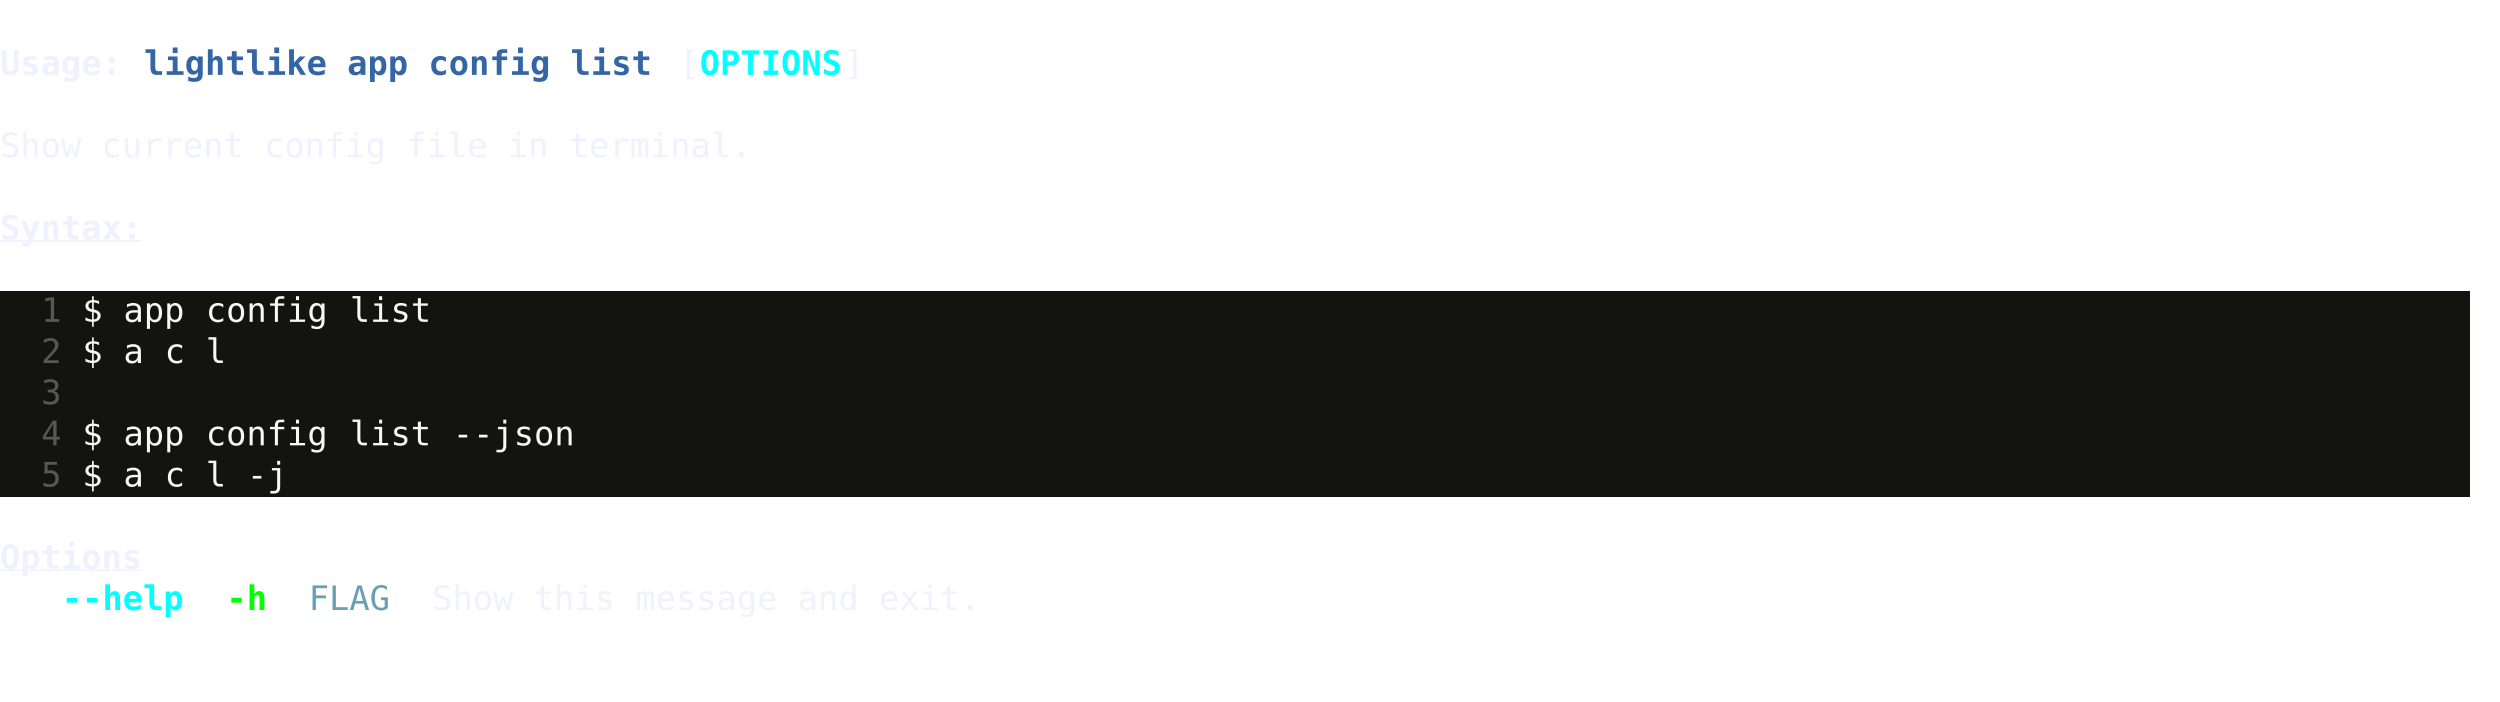
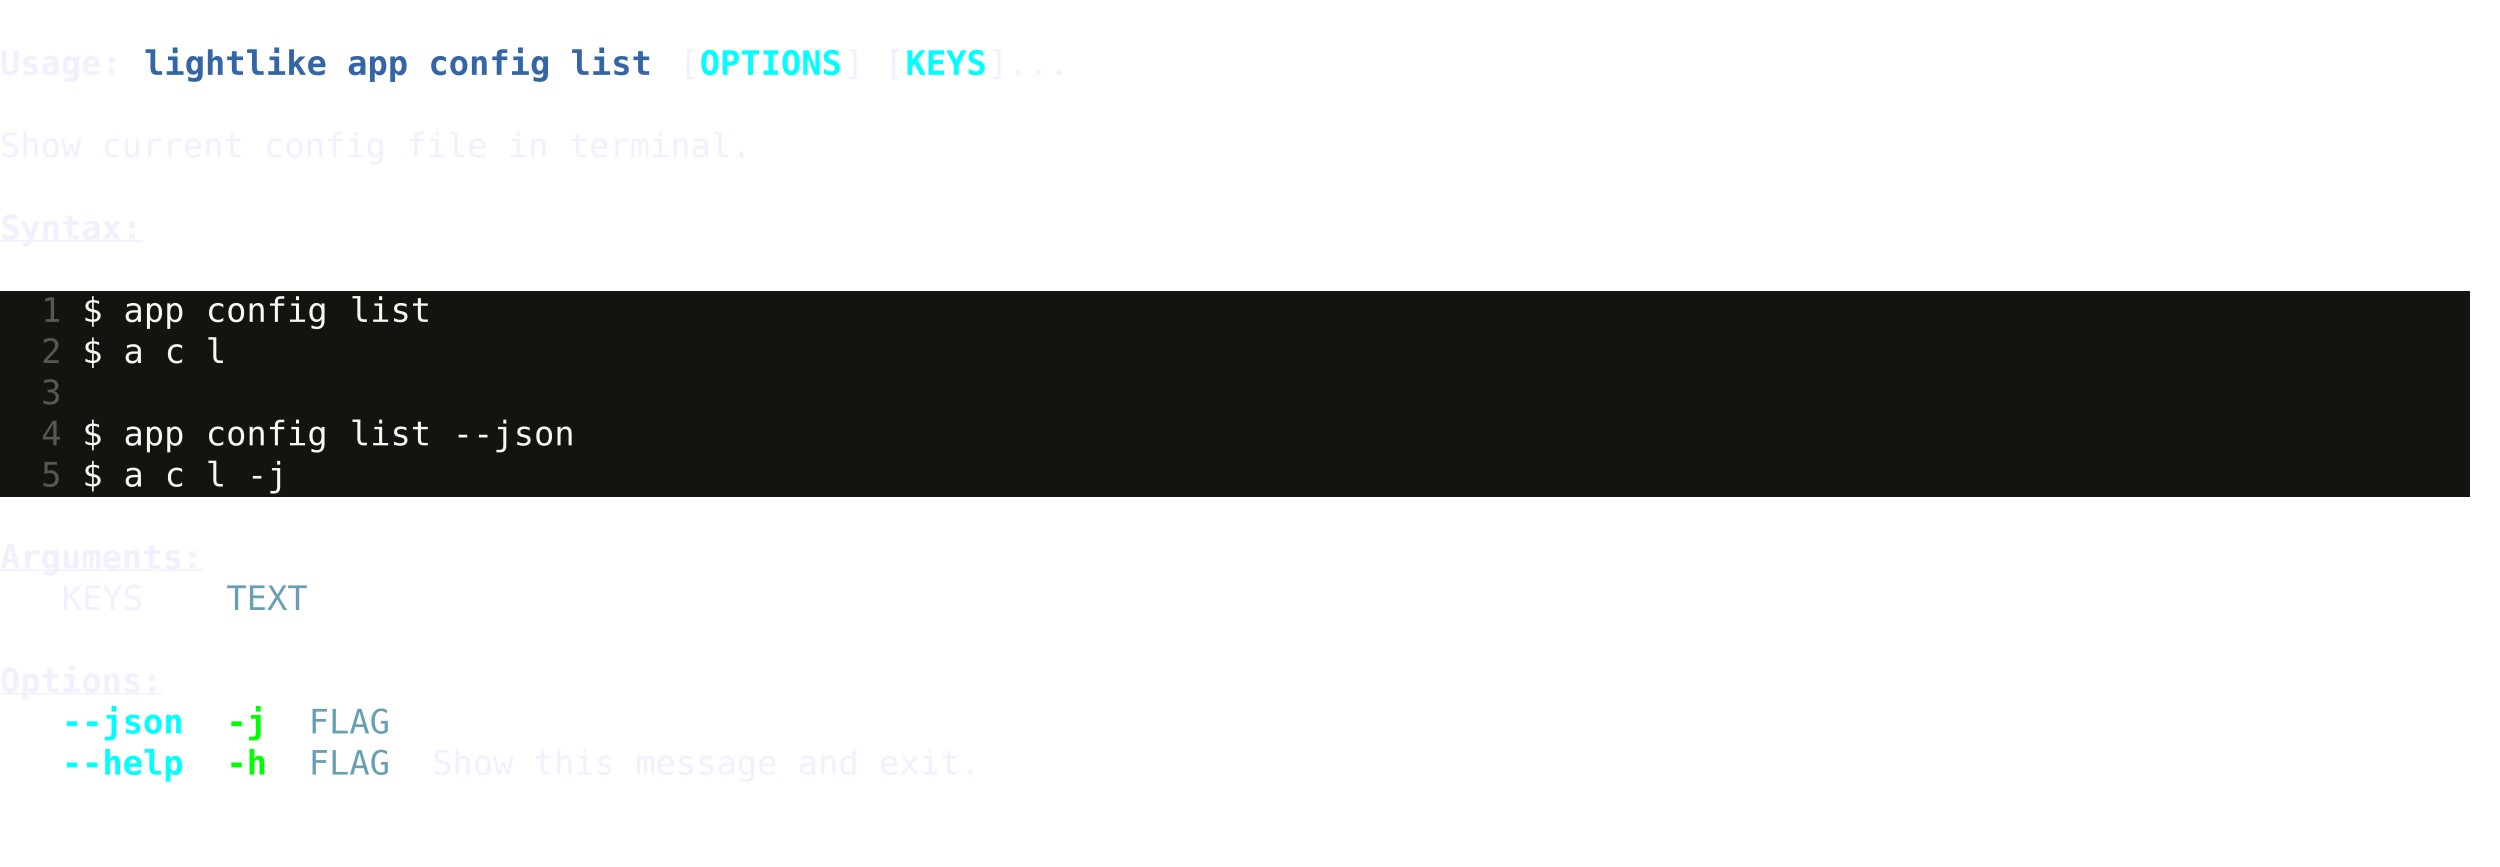
- <svg xmlns="http://www.w3.org/2000/svg" class="rich-terminal" viewBox="0 0 1482 416.0">
+ <svg xmlns="http://www.w3.org/2000/svg" class="rich-terminal" viewBox="0 0 1482 513.6">
  <style>

    @font-face {
        font-family: "Fira Code";
        src: local("FiraCode-Regular"),
                url("https://cdnjs.cloudflare.com/ajax/libs/firacode/6.2.0/woff2/FiraCode-Regular.woff2") format("woff2"),
                url("https://cdnjs.cloudflare.com/ajax/libs/firacode/6.2.0/woff/FiraCode-Regular.woff") format("woff");
        font-style: normal;
        font-weight: 400;
    }
    @font-face {
        font-family: "Fira Code";
        src: local("FiraCode-Bold"),
                url("https://cdnjs.cloudflare.com/ajax/libs/firacode/6.2.0/woff2/FiraCode-Bold.woff2") format("woff2"),
                url("https://cdnjs.cloudflare.com/ajax/libs/firacode/6.2.0/woff/FiraCode-Bold.woff") format("woff");
        font-style: bold;
        font-weight: 700;
    }

    .lightlike-cli-823133746-matrix {
        font-family: Fira Code, monospace;
        font-size: 20px;
-         line-height: 24.4px;
-         font-variant-east-asian: full-width;
    }

    .lightlike-cli-823133746-title {
        font-size: 18px;
        font-weight: bold;
-         font-family: arial;
    }

    .lightlike-cli-823133746-r1 { fill: #c5c8c6 }
.lightlike-cli-823133746-r2 { fill: #f0f0ff;font-weight: bold }
.lightlike-cli-823133746-r3 { fill: #f0f0ff }
.lightlike-cli-823133746-r4 { fill: #3465a4;font-weight: bold }
.lightlike-cli-823133746-r5 { fill: #00ffff;font-weight: bold }
.lightlike-cli-823133746-r6 { fill: #f0f0ff;font-weight: bold;text-decoration: underline; }
.lightlike-cli-823133746-r7 { fill: #e1e1db;font-weight: bold }
.lightlike-cli-823133746-r8 { fill: #575753 }
.lightlike-cli-823133746-r9 { fill: #f8f8f2 }
- .lightlike-cli-823133746-r10 { fill: #00ff00;font-weight: bold }
- .lightlike-cli-823133746-r11 { fill: #68a0b3 }
+ .lightlike-cli-823133746-r10 { fill: #68a0b3 }
+ .lightlike-cli-823133746-r11 { fill: #00ff00;font-weight: bold }
    </style>
  <defs>
    <clipPath id="lightlike-cli-823133746-clip-terminal">
-       <rect x="0" y="0" width="1463.0" height="365.0" />
+       <rect x="0" y="0" width="1463.0" height="462.6" />
    </clipPath>
    <clipPath id="lightlike-cli-823133746-line-0">
      <rect x="0" y="1.5" width="1464" height="24.65" />
    </clipPath>
    <clipPath id="lightlike-cli-823133746-line-1">
      <rect x="0" y="25.9" width="1464" height="24.65" />
    </clipPath>
    <clipPath id="lightlike-cli-823133746-line-2">
      <rect x="0" y="50.3" width="1464" height="24.65" />
    </clipPath>
    <clipPath id="lightlike-cli-823133746-line-3">
      <rect x="0" y="74.7" width="1464" height="24.65" />
    </clipPath>
    <clipPath id="lightlike-cli-823133746-line-4">
      <rect x="0" y="99.1" width="1464" height="24.65" />
    </clipPath>
    <clipPath id="lightlike-cli-823133746-line-5">
      <rect x="0" y="123.5" width="1464" height="24.65" />
    </clipPath>
    <clipPath id="lightlike-cli-823133746-line-6">
      <rect x="0" y="147.9" width="1464" height="24.65" />
    </clipPath>
    <clipPath id="lightlike-cli-823133746-line-7">
      <rect x="0" y="172.3" width="1464" height="24.65" />
    </clipPath>
    <clipPath id="lightlike-cli-823133746-line-8">
      <rect x="0" y="196.7" width="1464" height="24.65" />
    </clipPath>
    <clipPath id="lightlike-cli-823133746-line-9">
      <rect x="0" y="221.1" width="1464" height="24.65" />
    </clipPath>
    <clipPath id="lightlike-cli-823133746-line-10">
      <rect x="0" y="245.5" width="1464" height="24.65" />
    </clipPath>
    <clipPath id="lightlike-cli-823133746-line-11">
      <rect x="0" y="269.9" width="1464" height="24.65" />
    </clipPath>
    <clipPath id="lightlike-cli-823133746-line-12">
      <rect x="0" y="294.3" width="1464" height="24.65" />
    </clipPath>
    <clipPath id="lightlike-cli-823133746-line-13">
      <rect x="0" y="318.7" width="1464" height="24.65" />
+     </clipPath>
+     <clipPath id="lightlike-cli-823133746-line-14">
+       <rect x="0" y="343.1" width="1464" height="24.65" />
+     </clipPath>
+     <clipPath id="lightlike-cli-823133746-line-15">
+       <rect x="0" y="367.5" width="1464" height="24.65" />
+     </clipPath>
+     <clipPath id="lightlike-cli-823133746-line-16">
+       <rect x="0" y="391.9" width="1464" height="24.65" />
+     </clipPath>
+     <clipPath id="lightlike-cli-823133746-line-17">
+       <rect x="0" y="416.3" width="1464" height="24.65" />
    </clipPath>
  </defs>
  <rect fill="#131310" x="0" y="172.3" width="24.4" height="24.65" shape-rendering="crispEdges" />
  <rect fill="#131310" x="24.4" y="172.3" width="24.4" height="24.65" shape-rendering="crispEdges" />
  <rect fill="#131310" x="48.8" y="172.3" width="24.4" height="24.65" shape-rendering="crispEdges" />
  <rect fill="#131310" x="73.2" y="172.3" width="36.6" height="24.65" shape-rendering="crispEdges" />
  <rect fill="#131310" x="109.8" y="172.3" width="12.2" height="24.65" shape-rendering="crispEdges" />
  <rect fill="#131310" x="122" y="172.3" width="73.2" height="24.65" shape-rendering="crispEdges" />
  <rect fill="#131310" x="195.2" y="172.3" width="12.2" height="24.65" shape-rendering="crispEdges" />
  <rect fill="#131310" x="207.4" y="172.3" width="48.8" height="24.65" shape-rendering="crispEdges" />
  <rect fill="#131310" x="256.2" y="172.3" width="1207.8" height="24.65" shape-rendering="crispEdges" />
  <rect fill="#131310" x="0" y="196.7" width="24.4" height="24.65" shape-rendering="crispEdges" />
  <rect fill="#131310" x="24.4" y="196.7" width="24.4" height="24.65" shape-rendering="crispEdges" />
  <rect fill="#131310" x="48.8" y="196.7" width="24.4" height="24.65" shape-rendering="crispEdges" />
  <rect fill="#131310" x="73.2" y="196.7" width="12.2" height="24.65" shape-rendering="crispEdges" />
  <rect fill="#131310" x="85.4" y="196.7" width="12.2" height="24.65" shape-rendering="crispEdges" />
  <rect fill="#131310" x="97.6" y="196.7" width="12.2" height="24.65" shape-rendering="crispEdges" />
  <rect fill="#131310" x="109.8" y="196.7" width="12.2" height="24.65" shape-rendering="crispEdges" />
  <rect fill="#131310" x="122" y="196.7" width="12.2" height="24.65" shape-rendering="crispEdges" />
  <rect fill="#131310" x="134.2" y="196.7" width="1329.8" height="24.65" shape-rendering="crispEdges" />
  <rect fill="#131310" x="0" y="221.1" width="24.4" height="24.65" shape-rendering="crispEdges" />
  <rect fill="#131310" x="24.4" y="221.1" width="24.4" height="24.65" shape-rendering="crispEdges" />
  <rect fill="#131310" x="48.8" y="221.1" width="1415.2" height="24.65" shape-rendering="crispEdges" />
  <rect fill="#131310" x="0" y="245.5" width="24.4" height="24.65" shape-rendering="crispEdges" />
  <rect fill="#131310" x="24.4" y="245.5" width="24.4" height="24.65" shape-rendering="crispEdges" />
  <rect fill="#131310" x="48.8" y="245.5" width="24.4" height="24.65" shape-rendering="crispEdges" />
  <rect fill="#131310" x="73.2" y="245.5" width="36.6" height="24.65" shape-rendering="crispEdges" />
  <rect fill="#131310" x="109.8" y="245.5" width="12.2" height="24.65" shape-rendering="crispEdges" />
  <rect fill="#131310" x="122" y="245.5" width="73.2" height="24.65" shape-rendering="crispEdges" />
  <rect fill="#131310" x="195.2" y="245.5" width="12.2" height="24.65" shape-rendering="crispEdges" />
  <rect fill="#131310" x="207.4" y="245.5" width="48.8" height="24.65" shape-rendering="crispEdges" />
  <rect fill="#131310" x="256.2" y="245.5" width="12.2" height="24.65" shape-rendering="crispEdges" />
  <rect fill="#131310" x="268.4" y="245.5" width="73.2" height="24.65" shape-rendering="crispEdges" />
  <rect fill="#131310" x="341.6" y="245.5" width="1122.4" height="24.65" shape-rendering="crispEdges" />
  <rect fill="#131310" x="0" y="269.9" width="24.4" height="24.65" shape-rendering="crispEdges" />
  <rect fill="#131310" x="24.4" y="269.9" width="24.4" height="24.65" shape-rendering="crispEdges" />
  <rect fill="#131310" x="48.8" y="269.9" width="24.4" height="24.65" shape-rendering="crispEdges" />
  <rect fill="#131310" x="73.2" y="269.9" width="12.2" height="24.65" shape-rendering="crispEdges" />
  <rect fill="#131310" x="85.4" y="269.9" width="12.2" height="24.65" shape-rendering="crispEdges" />
  <rect fill="#131310" x="97.6" y="269.9" width="12.2" height="24.65" shape-rendering="crispEdges" />
  <rect fill="#131310" x="109.8" y="269.9" width="12.2" height="24.65" shape-rendering="crispEdges" />
  <rect fill="#131310" x="122" y="269.9" width="12.2" height="24.65" shape-rendering="crispEdges" />
  <rect fill="#131310" x="134.2" y="269.9" width="12.2" height="24.65" shape-rendering="crispEdges" />
  <rect fill="#131310" x="146.4" y="269.9" width="24.4" height="24.65" shape-rendering="crispEdges" />
  <rect fill="#131310" x="170.8" y="269.9" width="97.6" height="24.65" shape-rendering="crispEdges" />
  <rect fill="#131310" x="268.4" y="269.9" width="1195.6" height="24.65" shape-rendering="crispEdges" />
  <g class="lightlike-cli-823133746-matrix">
    <text class="lightlike-cli-823133746-r1" x="1464" y="20" textLength="12.2" clip-path="url(#lightlike-cli-823133746-line-0)">
</text>
    <text class="lightlike-cli-823133746-r2" x="0" y="44.4" textLength="73.2" clip-path="url(#lightlike-cli-823133746-line-1)">Usage:</text>
    <text class="lightlike-cli-823133746-r4" x="85.4" y="44.4" textLength="305" clip-path="url(#lightlike-cli-823133746-line-1)">lightlike app config list</text>
    <text class="lightlike-cli-823133746-r3" x="402.6" y="44.4" textLength="12.2" clip-path="url(#lightlike-cli-823133746-line-1)">[</text>
    <text class="lightlike-cli-823133746-r5" x="414.8" y="44.4" textLength="85.4" clip-path="url(#lightlike-cli-823133746-line-1)">OPTIONS</text>
-     <text class="lightlike-cli-823133746-r3" x="500.2" y="44.4" textLength="12.2" clip-path="url(#lightlike-cli-823133746-line-1)">]</text>
+     <text class="lightlike-cli-823133746-r3" x="500.2" y="44.4" textLength="36.6" clip-path="url(#lightlike-cli-823133746-line-1)">] [</text>
+     <text class="lightlike-cli-823133746-r5" x="536.8" y="44.4" textLength="48.8" clip-path="url(#lightlike-cli-823133746-line-1)">KEYS</text>
+     <text class="lightlike-cli-823133746-r3" x="585.6" y="44.4" textLength="48.8" clip-path="url(#lightlike-cli-823133746-line-1)">]...</text>
    <text class="lightlike-cli-823133746-r1" x="1464" y="44.4" textLength="12.2" clip-path="url(#lightlike-cli-823133746-line-1)">
</text>
    <text class="lightlike-cli-823133746-r1" x="1464" y="68.8" textLength="12.2" clip-path="url(#lightlike-cli-823133746-line-2)">
</text>
    <text class="lightlike-cli-823133746-r3" x="0" y="93.2" textLength="451.4" clip-path="url(#lightlike-cli-823133746-line-3)">Show current config file in terminal.</text>
    <text class="lightlike-cli-823133746-r1" x="1464" y="93.2" textLength="12.2" clip-path="url(#lightlike-cli-823133746-line-3)">
</text>
    <text class="lightlike-cli-823133746-r1" x="1464" y="117.6" textLength="12.2" clip-path="url(#lightlike-cli-823133746-line-4)">
</text>
    <text class="lightlike-cli-823133746-r6" x="0" y="142" textLength="85.4" clip-path="url(#lightlike-cli-823133746-line-5)">Syntax:</text>
    <text class="lightlike-cli-823133746-r1" x="1464" y="142" textLength="12.2" clip-path="url(#lightlike-cli-823133746-line-5)">
</text>
    <text class="lightlike-cli-823133746-r1" x="1464" y="166.4" textLength="12.2" clip-path="url(#lightlike-cli-823133746-line-6)">
</text>
    <text class="lightlike-cli-823133746-r8" x="24.4" y="190.8" textLength="24.4" clip-path="url(#lightlike-cli-823133746-line-7)">1 </text>
    <text class="lightlike-cli-823133746-r9" x="48.8" y="190.8" textLength="24.4" clip-path="url(#lightlike-cli-823133746-line-7)">$ </text>
    <text class="lightlike-cli-823133746-r9" x="73.2" y="190.8" textLength="36.6" clip-path="url(#lightlike-cli-823133746-line-7)">app</text>
    <text class="lightlike-cli-823133746-r9" x="122" y="190.8" textLength="73.2" clip-path="url(#lightlike-cli-823133746-line-7)">config</text>
    <text class="lightlike-cli-823133746-r9" x="207.4" y="190.8" textLength="48.8" clip-path="url(#lightlike-cli-823133746-line-7)">list</text>
    <text class="lightlike-cli-823133746-r1" x="1464" y="190.8" textLength="12.2" clip-path="url(#lightlike-cli-823133746-line-7)">
</text>
    <text class="lightlike-cli-823133746-r8" x="24.4" y="215.2" textLength="24.4" clip-path="url(#lightlike-cli-823133746-line-8)">2 </text>
    <text class="lightlike-cli-823133746-r9" x="48.8" y="215.2" textLength="24.4" clip-path="url(#lightlike-cli-823133746-line-8)">$ </text>
    <text class="lightlike-cli-823133746-r9" x="73.2" y="215.2" textLength="12.2" clip-path="url(#lightlike-cli-823133746-line-8)">a</text>
    <text class="lightlike-cli-823133746-r9" x="97.6" y="215.2" textLength="12.2" clip-path="url(#lightlike-cli-823133746-line-8)">c</text>
    <text class="lightlike-cli-823133746-r9" x="122" y="215.2" textLength="12.2" clip-path="url(#lightlike-cli-823133746-line-8)">l</text>
    <text class="lightlike-cli-823133746-r1" x="1464" y="215.2" textLength="12.2" clip-path="url(#lightlike-cli-823133746-line-8)">
</text>
    <text class="lightlike-cli-823133746-r8" x="24.4" y="239.6" textLength="24.4" clip-path="url(#lightlike-cli-823133746-line-9)">3 </text>
    <text class="lightlike-cli-823133746-r1" x="1464" y="239.6" textLength="12.2" clip-path="url(#lightlike-cli-823133746-line-9)">
</text>
    <text class="lightlike-cli-823133746-r8" x="24.4" y="264" textLength="24.4" clip-path="url(#lightlike-cli-823133746-line-10)">4 </text>
    <text class="lightlike-cli-823133746-r9" x="48.8" y="264" textLength="24.4" clip-path="url(#lightlike-cli-823133746-line-10)">$ </text>
    <text class="lightlike-cli-823133746-r9" x="73.2" y="264" textLength="36.6" clip-path="url(#lightlike-cli-823133746-line-10)">app</text>
    <text class="lightlike-cli-823133746-r9" x="122" y="264" textLength="73.2" clip-path="url(#lightlike-cli-823133746-line-10)">config</text>
    <text class="lightlike-cli-823133746-r9" x="207.4" y="264" textLength="48.8" clip-path="url(#lightlike-cli-823133746-line-10)">list</text>
    <text class="lightlike-cli-823133746-r9" x="268.4" y="264" textLength="73.2" clip-path="url(#lightlike-cli-823133746-line-10)">--json</text>
    <text class="lightlike-cli-823133746-r1" x="1464" y="264" textLength="12.2" clip-path="url(#lightlike-cli-823133746-line-10)">
</text>
    <text class="lightlike-cli-823133746-r8" x="24.4" y="288.4" textLength="24.4" clip-path="url(#lightlike-cli-823133746-line-11)">5 </text>
    <text class="lightlike-cli-823133746-r9" x="48.8" y="288.4" textLength="24.4" clip-path="url(#lightlike-cli-823133746-line-11)">$ </text>
    <text class="lightlike-cli-823133746-r9" x="73.2" y="288.4" textLength="12.2" clip-path="url(#lightlike-cli-823133746-line-11)">a</text>
    <text class="lightlike-cli-823133746-r9" x="97.6" y="288.4" textLength="12.2" clip-path="url(#lightlike-cli-823133746-line-11)">c</text>
    <text class="lightlike-cli-823133746-r9" x="122" y="288.4" textLength="12.2" clip-path="url(#lightlike-cli-823133746-line-11)">l</text>
    <text class="lightlike-cli-823133746-r9" x="146.4" y="288.4" textLength="24.4" clip-path="url(#lightlike-cli-823133746-line-11)">-j</text>
    <text class="lightlike-cli-823133746-r1" x="1464" y="288.4" textLength="12.2" clip-path="url(#lightlike-cli-823133746-line-11)">
</text>
    <text class="lightlike-cli-823133746-r1" x="1464" y="312.8" textLength="12.2" clip-path="url(#lightlike-cli-823133746-line-12)">
</text>
-     <text class="lightlike-cli-823133746-r6" x="0" y="337.2" textLength="85.4" clip-path="url(#lightlike-cli-823133746-line-13)">Options</text>
+     <text class="lightlike-cli-823133746-r6" x="0" y="337.2" textLength="122" clip-path="url(#lightlike-cli-823133746-line-13)">Arguments:</text>
    <text class="lightlike-cli-823133746-r1" x="1464" y="337.2" textLength="12.2" clip-path="url(#lightlike-cli-823133746-line-13)">
</text>
-     <text class="lightlike-cli-823133746-r5" x="36.6" y="361.6" textLength="73.2" clip-path="url(#lightlike-cli-823133746-line-14)">--help</text>
-     <text class="lightlike-cli-823133746-r10" x="134.2" y="361.6" textLength="24.4" clip-path="url(#lightlike-cli-823133746-line-14)">-h</text>
-     <text class="lightlike-cli-823133746-r11" x="183" y="361.6" textLength="48.8" clip-path="url(#lightlike-cli-823133746-line-14)">FLAG</text>
-     <text class="lightlike-cli-823133746-r3" x="256.2" y="361.6" textLength="329.4" clip-path="url(#lightlike-cli-823133746-line-14)">Show this message and exit.</text>
+     <text class="lightlike-cli-823133746-r3" x="36.6" y="361.6" textLength="48.8" clip-path="url(#lightlike-cli-823133746-line-14)">KEYS</text>
+     <text class="lightlike-cli-823133746-r10" x="134.2" y="361.6" textLength="48.8" clip-path="url(#lightlike-cli-823133746-line-14)">TEXT</text>
    <text class="lightlike-cli-823133746-r1" x="1464" y="361.6" textLength="12.2" clip-path="url(#lightlike-cli-823133746-line-14)">
+ </text>
+     <text class="lightlike-cli-823133746-r1" x="1464" y="386" textLength="12.2" clip-path="url(#lightlike-cli-823133746-line-15)">
+ </text>
+     <text class="lightlike-cli-823133746-r6" x="0" y="410.4" textLength="97.6" clip-path="url(#lightlike-cli-823133746-line-16)">Options:</text>
+     <text class="lightlike-cli-823133746-r1" x="1464" y="410.4" textLength="12.2" clip-path="url(#lightlike-cli-823133746-line-16)">
+ </text>
+     <text class="lightlike-cli-823133746-r5" x="36.6" y="434.8" textLength="73.2" clip-path="url(#lightlike-cli-823133746-line-17)">--json</text>
+     <text class="lightlike-cli-823133746-r11" x="134.2" y="434.8" textLength="24.4" clip-path="url(#lightlike-cli-823133746-line-17)">-j</text>
+     <text class="lightlike-cli-823133746-r10" x="183" y="434.8" textLength="48.8" clip-path="url(#lightlike-cli-823133746-line-17)">FLAG</text>
+     <text class="lightlike-cli-823133746-r1" x="1464" y="434.8" textLength="12.2" clip-path="url(#lightlike-cli-823133746-line-17)">
+ </text>
+     <text class="lightlike-cli-823133746-r5" x="36.6" y="459.2" textLength="73.2" clip-path="url(#lightlike-cli-823133746-line-18)">--help</text>
+     <text class="lightlike-cli-823133746-r11" x="134.2" y="459.2" textLength="24.4" clip-path="url(#lightlike-cli-823133746-line-18)">-h</text>
+     <text class="lightlike-cli-823133746-r10" x="183" y="459.2" textLength="48.8" clip-path="url(#lightlike-cli-823133746-line-18)">FLAG</text>
+     <text class="lightlike-cli-823133746-r3" x="256.2" y="459.2" textLength="329.4" clip-path="url(#lightlike-cli-823133746-line-18)">Show this message and exit.</text>
+     <text class="lightlike-cli-823133746-r1" x="1464" y="459.2" textLength="12.2" clip-path="url(#lightlike-cli-823133746-line-18)">
</text>
  </g>
</svg>
